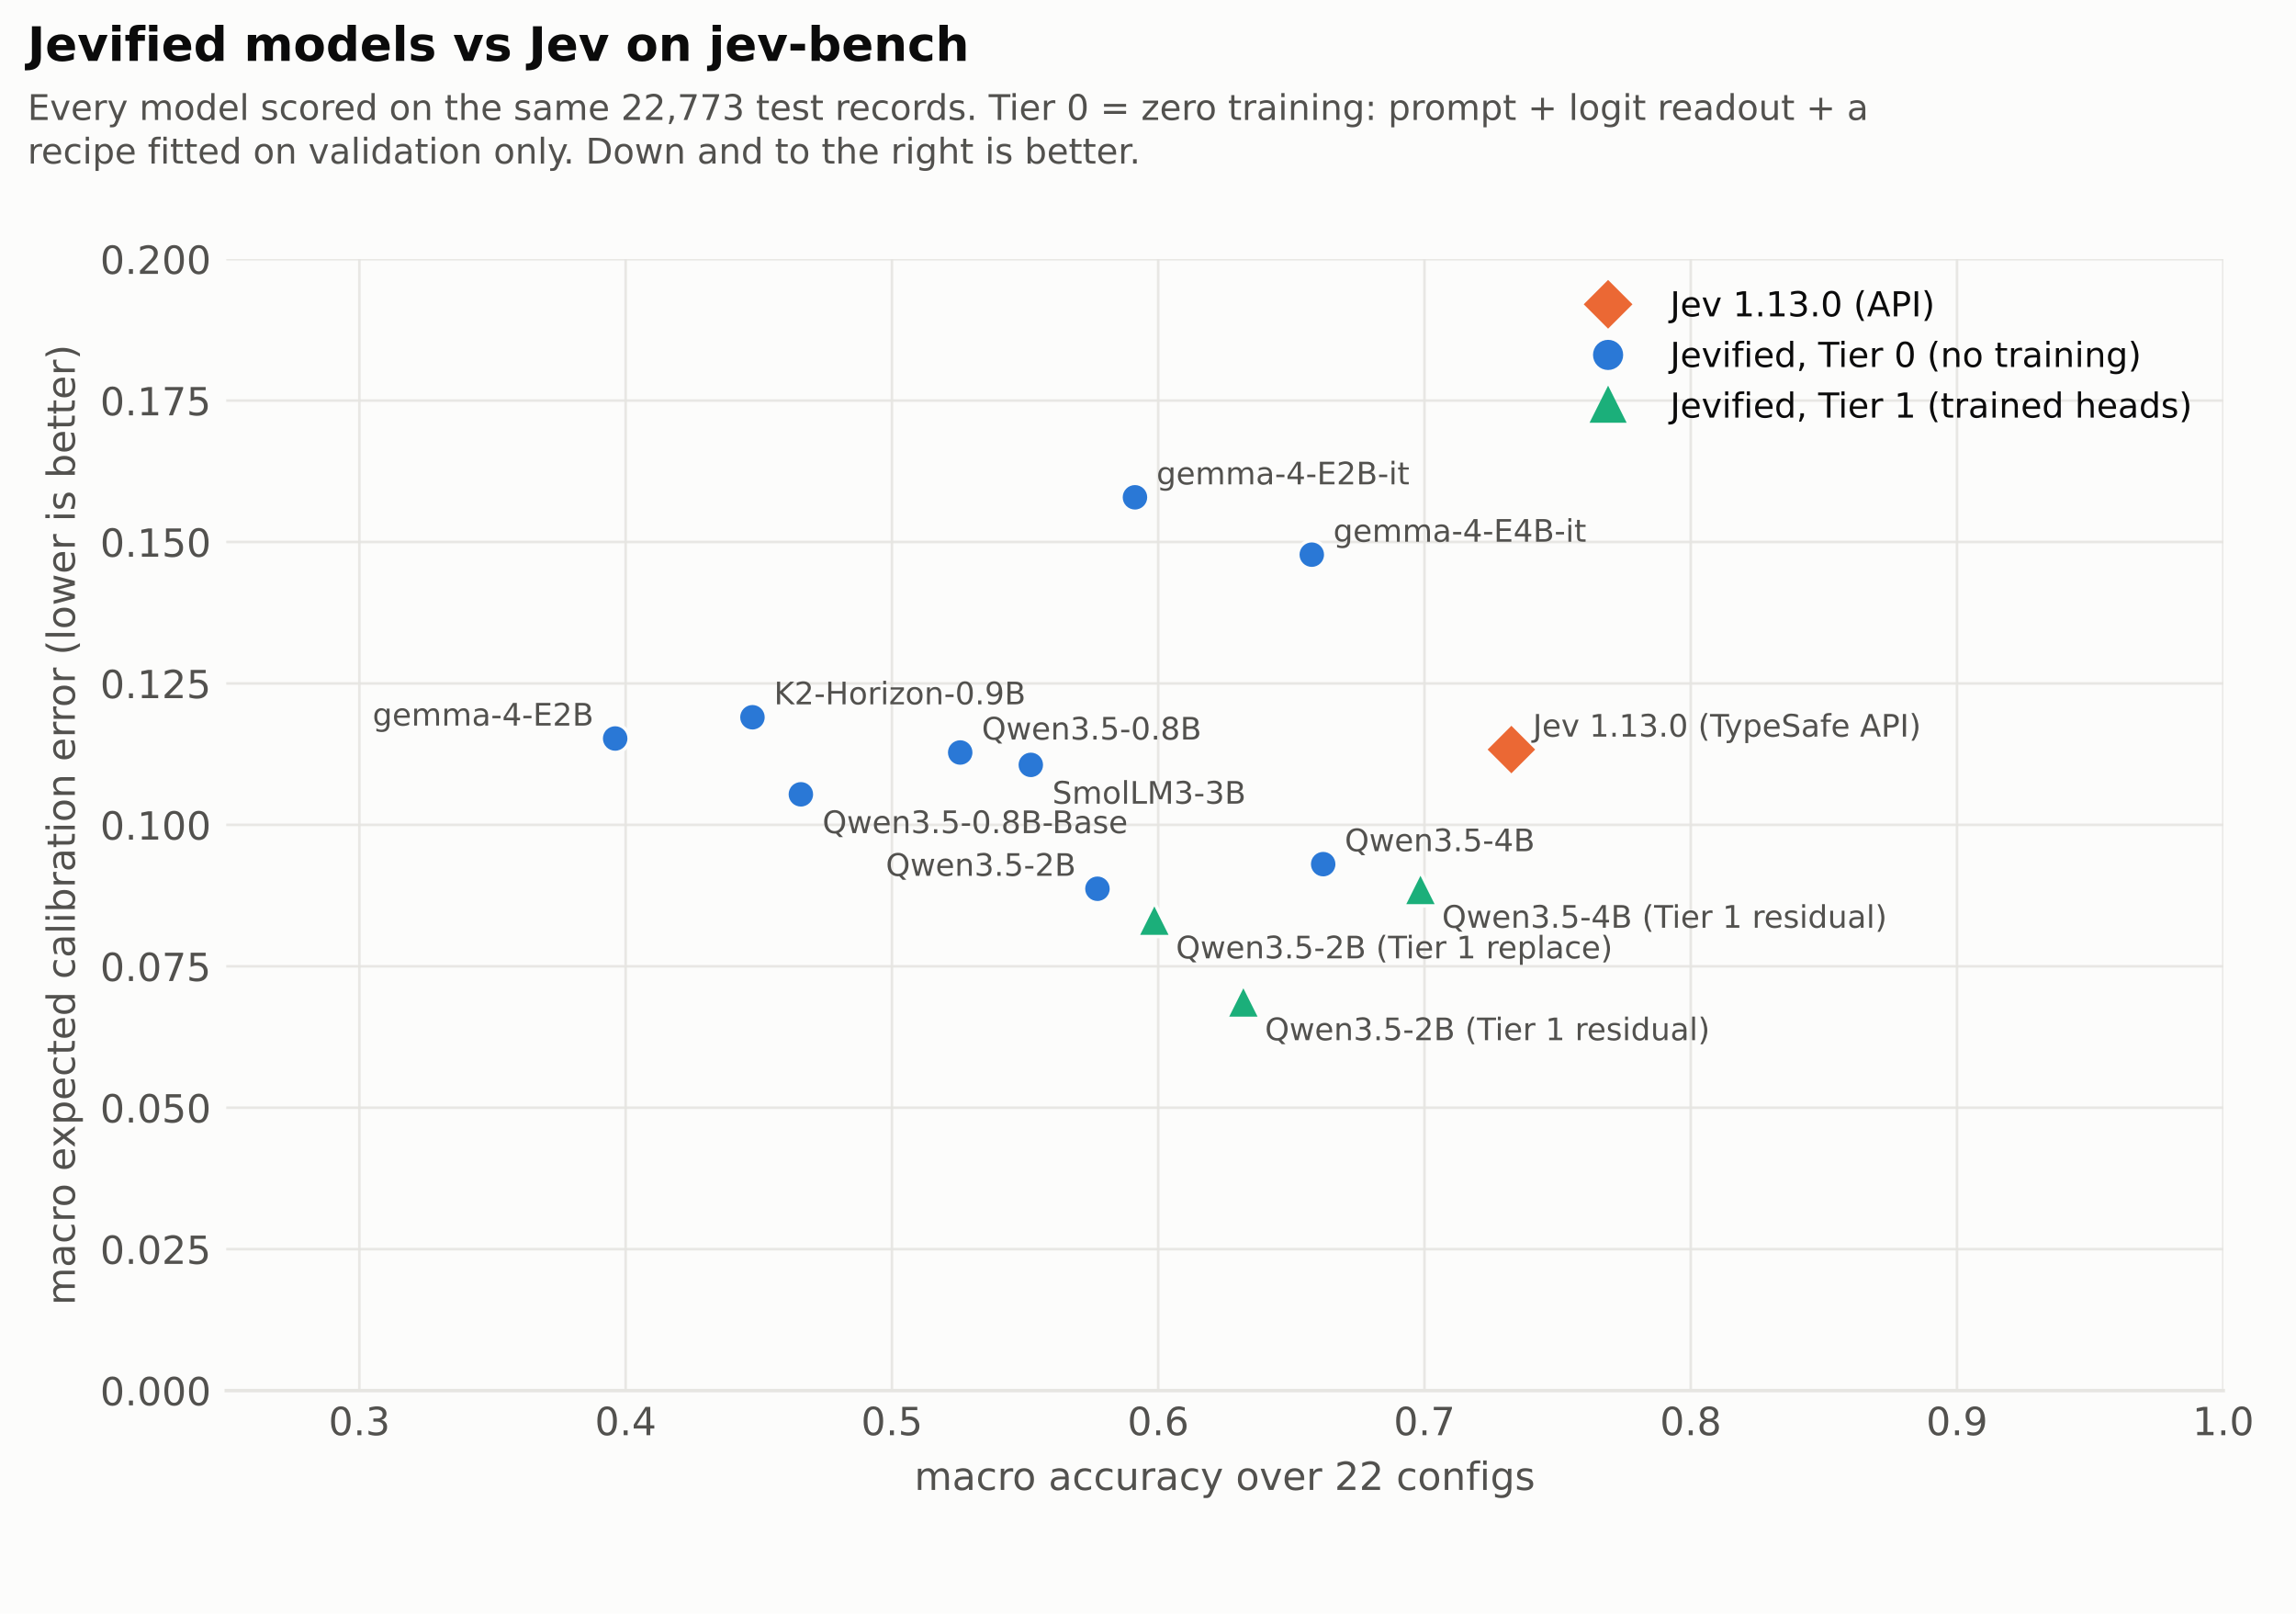
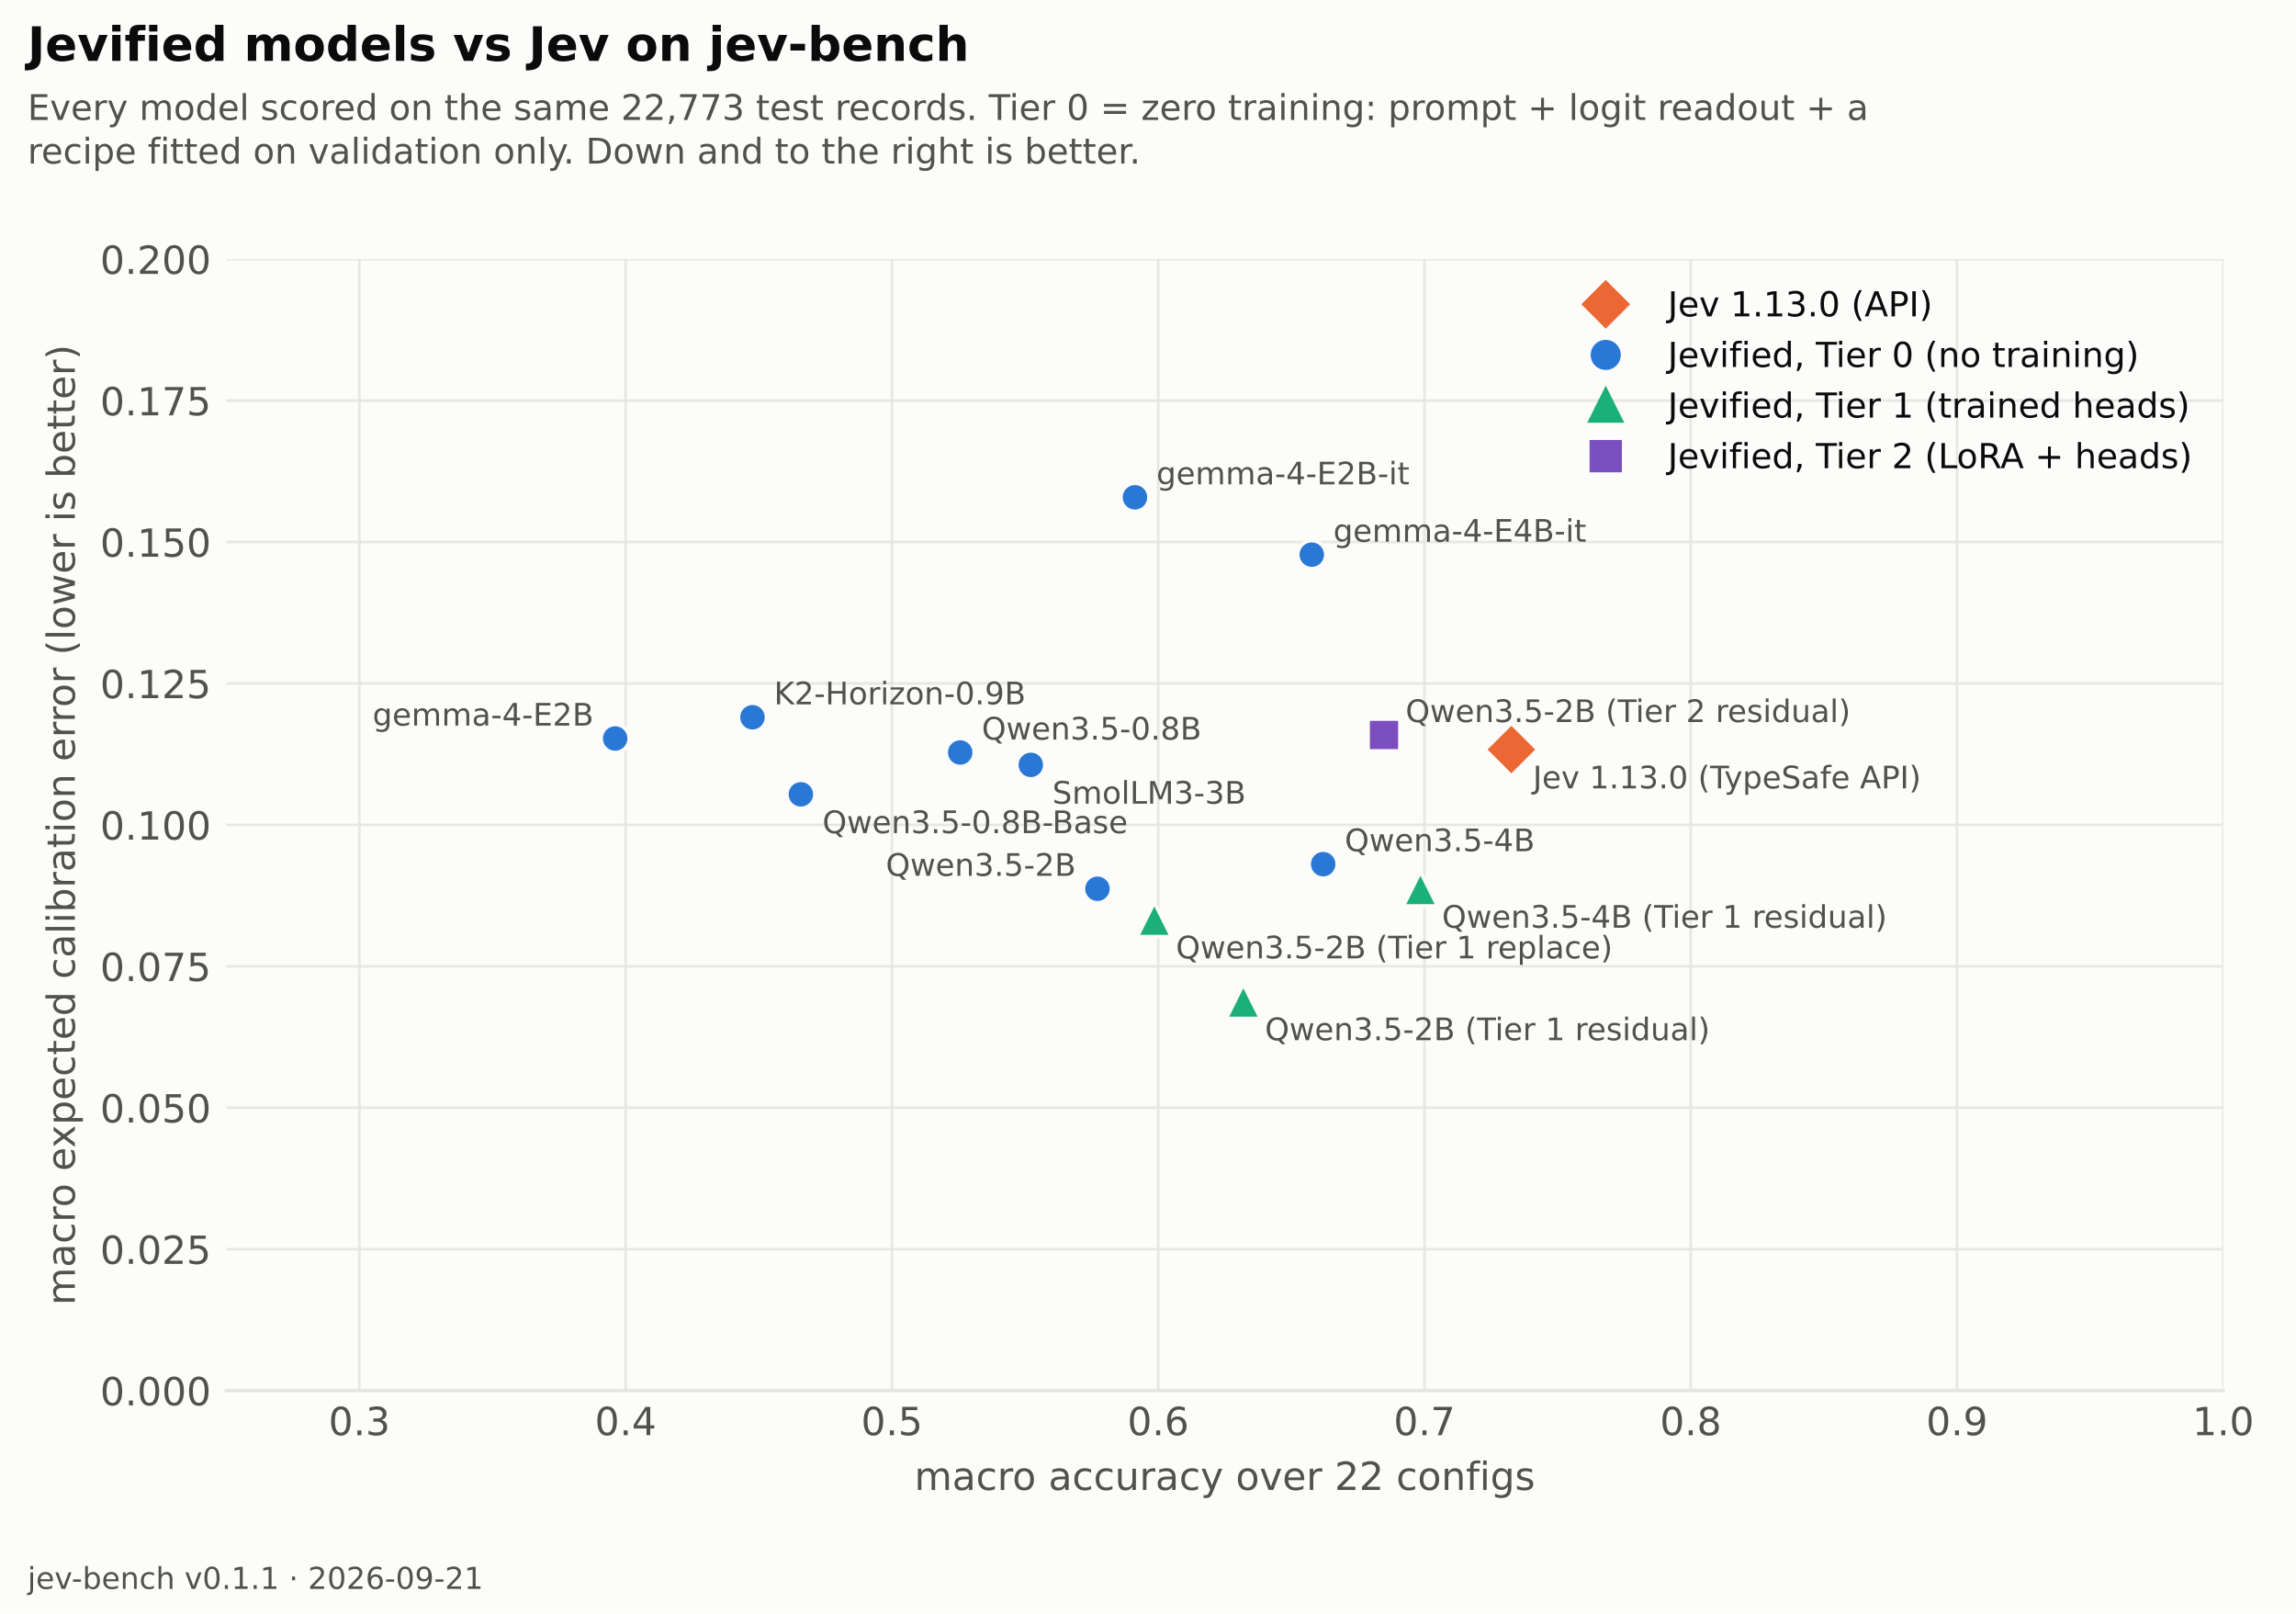
<svg xmlns="http://www.w3.org/2000/svg" xmlns:xlink="http://www.w3.org/1999/xlink" width="532.8pt" height="374.4pt" viewBox="0 0 532.8 374.4" version="1.1">
  <defs>
    <style type="text/css">*{stroke-linejoin: round; stroke-linecap: butt}</style>
  </defs>
  <g id="figure_1">
    <g id="patch_1">
      <path d="M 0 374.4  L 532.8 374.4  L 532.8 0  L 0 0  z " style="fill: #fcfcfb" />
    </g>
    <g id="axes_1">
      <g id="patch_2">
        <path d="M 52.5 322.62  L 515.925 322.62  L 515.925 60.12  L 52.5 60.12  z " style="fill: #fcfcfb" />
      </g>
      <g id="matplotlib.axis_1">
        <g id="xtick_1">
          <g id="line2d_1">
-             <path d="M 83.395 322.62  L 83.395 60.12  " clip-path="url(#p853aa24f81)" style="fill: none; stroke: #e6e5e1; stroke-opacity: 0.9; stroke-width: 0.6; stroke-linecap: square" />
+             <path d="M 83.395 322.62  L 83.395 60.12  " clip-path="url(#pcee973fdef)" style="fill: none; stroke: #e6e5e1; stroke-opacity: 0.9; stroke-width: 0.6; stroke-linecap: square" />
          </g>
          <g id="line2d_2" />
          <g id="text_1">
            <text style="fill: #52514e; font: 9px 'DejaVu Sans'; text-anchor: middle" x="83.395" y="332.959" transform="rotate(-0 83.395 332.9586)">0.3</text>
          </g>
        </g>
        <g id="xtick_2">
          <g id="line2d_3">
-             <path d="M 145.185 322.62  L 145.185 60.12  " clip-path="url(#p853aa24f81)" style="fill: none; stroke: #e6e5e1; stroke-opacity: 0.9; stroke-width: 0.6; stroke-linecap: square" />
+             <path d="M 145.185 322.62  L 145.185 60.12  " clip-path="url(#pcee973fdef)" style="fill: none; stroke: #e6e5e1; stroke-opacity: 0.9; stroke-width: 0.6; stroke-linecap: square" />
          </g>
          <g id="line2d_4" />
          <g id="text_2">
            <text style="fill: #52514e; font: 9px 'DejaVu Sans'; text-anchor: middle" x="145.185" y="332.959" transform="rotate(-0 145.185 332.9586)">0.4</text>
          </g>
        </g>
        <g id="xtick_3">
          <g id="line2d_5">
-             <path d="M 206.975 322.62  L 206.975 60.12  " clip-path="url(#p853aa24f81)" style="fill: none; stroke: #e6e5e1; stroke-opacity: 0.9; stroke-width: 0.6; stroke-linecap: square" />
+             <path d="M 206.975 322.62  L 206.975 60.12  " clip-path="url(#pcee973fdef)" style="fill: none; stroke: #e6e5e1; stroke-opacity: 0.9; stroke-width: 0.6; stroke-linecap: square" />
          </g>
          <g id="line2d_6" />
          <g id="text_3">
            <text style="fill: #52514e; font: 9px 'DejaVu Sans'; text-anchor: middle" x="206.975" y="332.959" transform="rotate(-0 206.975 332.9586)">0.5</text>
          </g>
        </g>
        <g id="xtick_4">
          <g id="line2d_7">
-             <path d="M 268.765 322.62  L 268.765 60.12  " clip-path="url(#p853aa24f81)" style="fill: none; stroke: #e6e5e1; stroke-opacity: 0.9; stroke-width: 0.6; stroke-linecap: square" />
+             <path d="M 268.765 322.62  L 268.765 60.12  " clip-path="url(#pcee973fdef)" style="fill: none; stroke: #e6e5e1; stroke-opacity: 0.9; stroke-width: 0.6; stroke-linecap: square" />
          </g>
          <g id="line2d_8" />
          <g id="text_4">
            <text style="fill: #52514e; font: 9px 'DejaVu Sans'; text-anchor: middle" x="268.765" y="332.959" transform="rotate(-0 268.765 332.9586)">0.6</text>
          </g>
        </g>
        <g id="xtick_5">
          <g id="line2d_9">
-             <path d="M 330.555 322.62  L 330.555 60.12  " clip-path="url(#p853aa24f81)" style="fill: none; stroke: #e6e5e1; stroke-opacity: 0.9; stroke-width: 0.6; stroke-linecap: square" />
+             <path d="M 330.555 322.62  L 330.555 60.12  " clip-path="url(#pcee973fdef)" style="fill: none; stroke: #e6e5e1; stroke-opacity: 0.9; stroke-width: 0.6; stroke-linecap: square" />
          </g>
          <g id="line2d_10" />
          <g id="text_5">
            <text style="fill: #52514e; font: 9px 'DejaVu Sans'; text-anchor: middle" x="330.555" y="332.959" transform="rotate(-0 330.555 332.9586)">0.7</text>
          </g>
        </g>
        <g id="xtick_6">
          <g id="line2d_11">
-             <path d="M 392.345 322.62  L 392.345 60.12  " clip-path="url(#p853aa24f81)" style="fill: none; stroke: #e6e5e1; stroke-opacity: 0.9; stroke-width: 0.6; stroke-linecap: square" />
+             <path d="M 392.345 322.62  L 392.345 60.12  " clip-path="url(#pcee973fdef)" style="fill: none; stroke: #e6e5e1; stroke-opacity: 0.9; stroke-width: 0.6; stroke-linecap: square" />
          </g>
          <g id="line2d_12" />
          <g id="text_6">
            <text style="fill: #52514e; font: 9px 'DejaVu Sans'; text-anchor: middle" x="392.345" y="332.959" transform="rotate(-0 392.345 332.9586)">0.8</text>
          </g>
        </g>
        <g id="xtick_7">
          <g id="line2d_13">
-             <path d="M 454.135 322.62  L 454.135 60.12  " clip-path="url(#p853aa24f81)" style="fill: none; stroke: #e6e5e1; stroke-opacity: 0.9; stroke-width: 0.6; stroke-linecap: square" />
+             <path d="M 454.135 322.62  L 454.135 60.12  " clip-path="url(#pcee973fdef)" style="fill: none; stroke: #e6e5e1; stroke-opacity: 0.9; stroke-width: 0.6; stroke-linecap: square" />
          </g>
          <g id="line2d_14" />
          <g id="text_7">
            <text style="fill: #52514e; font: 9px 'DejaVu Sans'; text-anchor: middle" x="454.135" y="332.959" transform="rotate(-0 454.135 332.9586)">0.9</text>
          </g>
        </g>
        <g id="xtick_8">
          <g id="line2d_15">
-             <path d="M 515.925 322.62  L 515.925 60.12  " clip-path="url(#p853aa24f81)" style="fill: none; stroke: #e6e5e1; stroke-opacity: 0.9; stroke-width: 0.6; stroke-linecap: square" />
+             <path d="M 515.925 322.62  L 515.925 60.12  " clip-path="url(#pcee973fdef)" style="fill: none; stroke: #e6e5e1; stroke-opacity: 0.9; stroke-width: 0.6; stroke-linecap: square" />
          </g>
          <g id="line2d_16" />
          <g id="text_8">
            <text style="fill: #52514e; font: 9px 'DejaVu Sans'; text-anchor: middle" x="515.925" y="332.959" transform="rotate(-0 515.925 332.9586)">1.0</text>
          </g>
        </g>
        <g id="text_9">
          <text style="fill: #52514e; font: 9px 'DejaVu Sans'; text-anchor: middle" x="284.212" y="345.669" transform="rotate(-0 284.2125 345.6689)">macro accuracy over 22 configs</text>
        </g>
      </g>
      <g id="matplotlib.axis_2">
        <g id="ytick_1">
          <g id="line2d_17">
-             <path d="M 52.5 322.62  L 515.925 322.62  " clip-path="url(#p853aa24f81)" style="fill: none; stroke: #e6e5e1; stroke-opacity: 0.9; stroke-width: 0.6; stroke-linecap: square" />
+             <path d="M 52.5 322.62  L 515.925 322.62  " clip-path="url(#pcee973fdef)" style="fill: none; stroke: #e6e5e1; stroke-opacity: 0.9; stroke-width: 0.6; stroke-linecap: square" />
          </g>
          <g id="line2d_18" />
          <g id="text_10">
            <text style="fill: #52514e; font: 9px 'DejaVu Sans'; text-anchor: end" x="49" y="326.039" transform="rotate(-0 49 326.0393)">0.000</text>
          </g>
        </g>
        <g id="ytick_2">
          <g id="line2d_19">
-             <path d="M 52.5 289.808  L 515.925 289.808  " clip-path="url(#p853aa24f81)" style="fill: none; stroke: #e6e5e1; stroke-opacity: 0.9; stroke-width: 0.6; stroke-linecap: square" />
+             <path d="M 52.5 289.808  L 515.925 289.808  " clip-path="url(#pcee973fdef)" style="fill: none; stroke: #e6e5e1; stroke-opacity: 0.9; stroke-width: 0.6; stroke-linecap: square" />
          </g>
          <g id="line2d_20" />
          <g id="text_11">
            <text style="fill: #52514e; font: 9px 'DejaVu Sans'; text-anchor: end" x="49" y="293.227" transform="rotate(-0 49 293.2268)">0.025</text>
          </g>
        </g>
        <g id="ytick_3">
          <g id="line2d_21">
-             <path d="M 52.5 256.995  L 515.925 256.995  " clip-path="url(#p853aa24f81)" style="fill: none; stroke: #e6e5e1; stroke-opacity: 0.9; stroke-width: 0.6; stroke-linecap: square" />
+             <path d="M 52.5 256.995  L 515.925 256.995  " clip-path="url(#pcee973fdef)" style="fill: none; stroke: #e6e5e1; stroke-opacity: 0.9; stroke-width: 0.6; stroke-linecap: square" />
          </g>
          <g id="line2d_22" />
          <g id="text_12">
            <text style="fill: #52514e; font: 9px 'DejaVu Sans'; text-anchor: end" x="49" y="260.414" transform="rotate(-0 49 260.4143)">0.050</text>
          </g>
        </g>
        <g id="ytick_4">
          <g id="line2d_23">
-             <path d="M 52.5 224.183  L 515.925 224.183  " clip-path="url(#p853aa24f81)" style="fill: none; stroke: #e6e5e1; stroke-opacity: 0.9; stroke-width: 0.6; stroke-linecap: square" />
+             <path d="M 52.5 224.183  L 515.925 224.183  " clip-path="url(#pcee973fdef)" style="fill: none; stroke: #e6e5e1; stroke-opacity: 0.9; stroke-width: 0.6; stroke-linecap: square" />
          </g>
          <g id="line2d_24" />
          <g id="text_13">
            <text style="fill: #52514e; font: 9px 'DejaVu Sans'; text-anchor: end" x="49" y="227.602" transform="rotate(-0 49 227.6018)">0.075</text>
          </g>
        </g>
        <g id="ytick_5">
          <g id="line2d_25">
-             <path d="M 52.5 191.37  L 515.925 191.37  " clip-path="url(#p853aa24f81)" style="fill: none; stroke: #e6e5e1; stroke-opacity: 0.9; stroke-width: 0.6; stroke-linecap: square" />
+             <path d="M 52.5 191.37  L 515.925 191.37  " clip-path="url(#pcee973fdef)" style="fill: none; stroke: #e6e5e1; stroke-opacity: 0.9; stroke-width: 0.6; stroke-linecap: square" />
          </g>
          <g id="line2d_26" />
          <g id="text_14">
            <text style="fill: #52514e; font: 9px 'DejaVu Sans'; text-anchor: end" x="49" y="194.789" transform="rotate(-0 49 194.7893)">0.100</text>
          </g>
        </g>
        <g id="ytick_6">
          <g id="line2d_27">
-             <path d="M 52.5 158.558  L 515.925 158.558  " clip-path="url(#p853aa24f81)" style="fill: none; stroke: #e6e5e1; stroke-opacity: 0.9; stroke-width: 0.6; stroke-linecap: square" />
+             <path d="M 52.5 158.558  L 515.925 158.558  " clip-path="url(#pcee973fdef)" style="fill: none; stroke: #e6e5e1; stroke-opacity: 0.9; stroke-width: 0.6; stroke-linecap: square" />
          </g>
          <g id="line2d_28" />
          <g id="text_15">
            <text style="fill: #52514e; font: 9px 'DejaVu Sans'; text-anchor: end" x="49" y="161.977" transform="rotate(-0 49 161.9768)">0.125</text>
          </g>
        </g>
        <g id="ytick_7">
          <g id="line2d_29">
-             <path d="M 52.5 125.745  L 515.925 125.745  " clip-path="url(#p853aa24f81)" style="fill: none; stroke: #e6e5e1; stroke-opacity: 0.9; stroke-width: 0.6; stroke-linecap: square" />
+             <path d="M 52.5 125.745  L 515.925 125.745  " clip-path="url(#pcee973fdef)" style="fill: none; stroke: #e6e5e1; stroke-opacity: 0.9; stroke-width: 0.6; stroke-linecap: square" />
          </g>
          <g id="line2d_30" />
          <g id="text_16">
            <text style="fill: #52514e; font: 9px 'DejaVu Sans'; text-anchor: end" x="49" y="129.164" transform="rotate(-0 49 129.1643)">0.150</text>
          </g>
        </g>
        <g id="ytick_8">
          <g id="line2d_31">
-             <path d="M 52.5 92.933  L 515.925 92.933  " clip-path="url(#p853aa24f81)" style="fill: none; stroke: #e6e5e1; stroke-opacity: 0.9; stroke-width: 0.6; stroke-linecap: square" />
+             <path d="M 52.5 92.933  L 515.925 92.933  " clip-path="url(#pcee973fdef)" style="fill: none; stroke: #e6e5e1; stroke-opacity: 0.9; stroke-width: 0.6; stroke-linecap: square" />
          </g>
          <g id="line2d_32" />
          <g id="text_17">
            <text style="fill: #52514e; font: 9px 'DejaVu Sans'; text-anchor: end" x="49" y="96.352" transform="rotate(-0 49 96.3518)">0.175</text>
          </g>
        </g>
        <g id="ytick_9">
          <g id="line2d_33">
-             <path d="M 52.5 60.12  L 515.925 60.12  " clip-path="url(#p853aa24f81)" style="fill: none; stroke: #e6e5e1; stroke-opacity: 0.9; stroke-width: 0.6; stroke-linecap: square" />
+             <path d="M 52.5 60.12  L 515.925 60.12  " clip-path="url(#pcee973fdef)" style="fill: none; stroke: #e6e5e1; stroke-opacity: 0.9; stroke-width: 0.6; stroke-linecap: square" />
          </g>
          <g id="line2d_34" />
          <g id="text_18">
            <text style="fill: #52514e; font: 9px 'DejaVu Sans'; text-anchor: end" x="49" y="63.539" transform="rotate(-0 49 63.5393)">0.200</text>
          </g>
        </g>
        <g id="text_19">
          <text style="fill: #52514e; font: 9px 'DejaVu Sans'; text-anchor: middle" x="17.363" y="191.37" transform="rotate(-90 17.36297 191.37)">macro expected calibration error (lower is better)</text>
        </g>
      </g>
      <g id="patch_3">
        <path d="M 52.5 322.62  L 515.925 322.62  " style="fill: none; stroke: #e6e5e1; stroke-width: 0.8; stroke-linejoin: miter; stroke-linecap: square" />
      </g>
      <g id="PathCollection_1">
        <defs>
-           <path id="m2430eee838" d="M 0 6.083  L 6.083 0  L 0 -6.083  L -6.083 0  z " style="stroke: #fcfcfb; stroke-width: 0.8" />
+           <path id="mf689f34867" d="M 0 6.083  L 6.083 0  L 0 -6.083  L -6.083 0  z " style="stroke: #fcfcfb; stroke-width: 0.8" />
        </defs>
-         <g clip-path="url(#p853aa24f81)">
-           <use xlink:href="#m2430eee838" x="350.726" y="173.898" style="fill: #eb6834; stroke: #fcfcfb; stroke-width: 0.8" />
+         <g clip-path="url(#pcee973fdef)">
+           <use xlink:href="#mf689f34867" x="350.726" y="173.898" style="fill: #eb6834; stroke: #fcfcfb; stroke-width: 0.8" />
        </g>
      </g>
      <g id="PathCollection_2">
        <defs>
-           <path id="mc368f44373" d="M 0 -3.937  L -3.937 3.937  L 3.937 3.937  z " style="stroke: #fcfcfb; stroke-width: 0.8" />
+           <path id="mf10fa7758f" d="M 0 -3.937  L -3.937 3.937  L 3.937 3.937  z " style="stroke: #fcfcfb; stroke-width: 0.8" />
        </defs>
-         <g clip-path="url(#p853aa24f81)">
-           <use xlink:href="#mc368f44373" x="329.624" y="206.229" style="fill: #1baf7a; stroke: #fcfcfb; stroke-width: 0.8" />
+         <g clip-path="url(#pcee973fdef)">
+           <use xlink:href="#mf10fa7758f" x="329.624" y="206.229" style="fill: #1baf7a; stroke: #fcfcfb; stroke-width: 0.8" />
        </g>
      </g>
      <g id="PathCollection_3">
        <defs>
-           <path id="mebc27a3e28" d="M 0 3.24  C 0.859 3.24 1.684 2.899 2.291 2.291  C 2.899 1.684 3.24 0.859 3.24 0  C 3.24 -0.859 2.899 -1.684 2.291 -2.291  C 1.684 -2.899 0.859 -3.24 0 -3.24  C -0.859 -3.24 -1.684 -2.899 -2.291 -2.291  C -2.899 -1.684 -3.24 -0.859 -3.24 0  C -3.24 0.859 -2.899 1.684 -2.291 2.291  C -1.684 2.899 -0.859 3.24 0 3.24  z " style="stroke: #fcfcfb; stroke-width: 0.8" />
+           <path id="me68d398868" d="M -3.674 3.674  L 3.674 3.674  L 3.674 -3.674  L -3.674 -3.674  z " style="stroke: #fcfcfb; stroke-width: 0.8" />
        </defs>
-         <g clip-path="url(#p853aa24f81)">
-           <use xlink:href="#mebc27a3e28" x="307.05" y="200.482" style="fill: #2a78d6; stroke: #fcfcfb; stroke-width: 0.8" />
+         <g clip-path="url(#pcee973fdef)">
+           <use xlink:href="#me68d398868" x="321.166" y="170.514" style="fill: #7b4fbf; stroke: #fcfcfb; stroke-width: 0.8" />
        </g>
      </g>
      <g id="PathCollection_4">
-         <g clip-path="url(#p853aa24f81)">
-           <use xlink:href="#mebc27a3e28" x="304.405" y="128.681" style="fill: #2a78d6; stroke: #fcfcfb; stroke-width: 0.8" />
+         <defs>
+           <path id="mb149a3828b" d="M 0 3.24  C 0.859 3.24 1.684 2.899 2.291 2.291  C 2.899 1.684 3.24 0.859 3.24 0  C 3.24 -0.859 2.899 -1.684 2.291 -2.291  C 1.684 -2.899 0.859 -3.24 0 -3.24  C -0.859 -3.24 -1.684 -2.899 -2.291 -2.291  C -2.899 -1.684 -3.24 -0.859 -3.24 0  C -3.24 0.859 -2.899 1.684 -2.291 2.291  C -1.684 2.899 -0.859 3.24 0 3.24  z " style="stroke: #fcfcfb; stroke-width: 0.8" />
+         </defs>
+         <g clip-path="url(#pcee973fdef)">
+           <use xlink:href="#mb149a3828b" x="307.05" y="200.482" style="fill: #2a78d6; stroke: #fcfcfb; stroke-width: 0.8" />
        </g>
      </g>
      <g id="PathCollection_5">
-         <g clip-path="url(#p853aa24f81)">
-           <use xlink:href="#mc368f44373" x="288.533" y="232.329" style="fill: #1baf7a; stroke: #fcfcfb; stroke-width: 0.8" />
+         <g clip-path="url(#pcee973fdef)">
+           <use xlink:href="#mb149a3828b" x="304.405" y="128.681" style="fill: #2a78d6; stroke: #fcfcfb; stroke-width: 0.8" />
        </g>
      </g>
      <g id="PathCollection_6">
-         <g clip-path="url(#p853aa24f81)">
-           <use xlink:href="#mc368f44373" x="267.875" y="213.343" style="fill: #1baf7a; stroke: #fcfcfb; stroke-width: 0.8" />
+         <g clip-path="url(#pcee973fdef)">
+           <use xlink:href="#mf10fa7758f" x="288.533" y="232.329" style="fill: #1baf7a; stroke: #fcfcfb; stroke-width: 0.8" />
        </g>
      </g>
      <g id="PathCollection_7">
-         <g clip-path="url(#p853aa24f81)">
-           <use xlink:href="#mebc27a3e28" x="263.374" y="115.375" style="fill: #2a78d6; stroke: #fcfcfb; stroke-width: 0.8" />
+         <g clip-path="url(#pcee973fdef)">
+           <use xlink:href="#mf10fa7758f" x="267.875" y="213.343" style="fill: #1baf7a; stroke: #fcfcfb; stroke-width: 0.8" />
        </g>
      </g>
      <g id="PathCollection_8">
-         <g clip-path="url(#p853aa24f81)">
-           <use xlink:href="#mebc27a3e28" x="254.667" y="206.194" style="fill: #2a78d6; stroke: #fcfcfb; stroke-width: 0.8" />
+         <g clip-path="url(#pcee973fdef)">
+           <use xlink:href="#mb149a3828b" x="263.374" y="115.375" style="fill: #2a78d6; stroke: #fcfcfb; stroke-width: 0.8" />
        </g>
      </g>
      <g id="PathCollection_9">
-         <g clip-path="url(#p853aa24f81)">
-           <use xlink:href="#mebc27a3e28" x="239.204" y="177.452" style="fill: #2a78d6; stroke: #fcfcfb; stroke-width: 0.8" />
+         <g clip-path="url(#pcee973fdef)">
+           <use xlink:href="#mb149a3828b" x="254.667" y="206.194" style="fill: #2a78d6; stroke: #fcfcfb; stroke-width: 0.8" />
        </g>
      </g>
      <g id="PathCollection_10">
-         <g clip-path="url(#p853aa24f81)">
-           <use xlink:href="#mebc27a3e28" x="222.82" y="174.582" style="fill: #2a78d6; stroke: #fcfcfb; stroke-width: 0.8" />
+         <g clip-path="url(#pcee973fdef)">
+           <use xlink:href="#mb149a3828b" x="239.204" y="177.452" style="fill: #2a78d6; stroke: #fcfcfb; stroke-width: 0.8" />
        </g>
      </g>
      <g id="PathCollection_11">
-         <g clip-path="url(#p853aa24f81)">
-           <use xlink:href="#mebc27a3e28" x="185.846" y="184.285" style="fill: #2a78d6; stroke: #fcfcfb; stroke-width: 0.8" />
+         <g clip-path="url(#pcee973fdef)">
+           <use xlink:href="#mb149a3828b" x="222.82" y="174.582" style="fill: #2a78d6; stroke: #fcfcfb; stroke-width: 0.8" />
        </g>
      </g>
      <g id="PathCollection_12">
-         <g clip-path="url(#p853aa24f81)">
-           <use xlink:href="#mebc27a3e28" x="174.61" y="166.404" style="fill: #2a78d6; stroke: #fcfcfb; stroke-width: 0.8" />
+         <g clip-path="url(#pcee973fdef)">
+           <use xlink:href="#mb149a3828b" x="185.846" y="184.285" style="fill: #2a78d6; stroke: #fcfcfb; stroke-width: 0.8" />
        </g>
      </g>
      <g id="PathCollection_13">
-         <g clip-path="url(#p853aa24f81)">
-           <use xlink:href="#mebc27a3e28" x="142.753" y="171.333" style="fill: #2a78d6; stroke: #fcfcfb; stroke-width: 0.8" />
+         <g clip-path="url(#pcee973fdef)">
+           <use xlink:href="#mb149a3828b" x="174.61" y="166.404" style="fill: #2a78d6; stroke: #fcfcfb; stroke-width: 0.8" />
+         </g>
+       </g>
+       <g id="PathCollection_14">
+         <g clip-path="url(#pcee973fdef)">
+           <use xlink:href="#mb149a3828b" x="142.753" y="171.333" style="fill: #2a78d6; stroke: #fcfcfb; stroke-width: 0.8" />
        </g>
      </g>
      <g id="text_20">
        <text style="fill: #52514e; font: 7.2px 'DejaVu Sans'; text-anchor: end" x="137.753" y="168.333" transform="rotate(-0 137.7528 168.3335)">gemma-4-E2B</text>
      </g>
      <g id="text_21">
        <text style="fill: #52514e; font: 7.2px 'DejaVu Sans'; text-anchor: start" x="179.61" y="163.404" transform="rotate(-0 179.6104 163.4039)">K2-Horizon-0.9B</text>
      </g>
      <g id="text_22">
        <text style="fill: #52514e; font: 7.2px 'DejaVu Sans'; text-anchor: start" x="190.846" y="193.285" transform="rotate(-0 190.8457 193.2848)">Qwen3.5-0.8B-Base</text>
      </g>
      <g id="text_23">
        <text style="fill: #52514e; font: 7.2px 'DejaVu Sans'; text-anchor: start" x="227.82" y="171.582" transform="rotate(-0 227.8196 171.5823)">Qwen3.5-0.8B</text>
      </g>
      <g id="text_24">
        <text style="fill: #52514e; font: 7.2px 'DejaVu Sans'; text-anchor: start" x="244.204" y="186.452" transform="rotate(-0 244.2043 186.4524)">SmolLM3-3B</text>
      </g>
      <g id="text_25">
        <text style="fill: #52514e; font: 7.2px 'DejaVu Sans'; text-anchor: end" x="249.667" y="203.194" transform="rotate(-0 249.6673 203.1936)">Qwen3.5-2B</text>
      </g>
      <g id="text_26">
        <text style="fill: #52514e; font: 7.2px 'DejaVu Sans'; text-anchor: start" x="268.374" y="112.375" transform="rotate(-0 268.3741 112.3754)">gemma-4-E2B-it</text>
      </g>
      <g id="text_27">
        <text style="fill: #52514e; font: 7.2px 'DejaVu Sans'; text-anchor: start" x="272.875" y="222.343" transform="rotate(-0 272.8748 222.343)">Qwen3.5-2B (Tier 1 replace)</text>
      </g>
      <g id="text_28">
        <text style="fill: #52514e; font: 7.2px 'DejaVu Sans'; text-anchor: start" x="293.533" y="241.329" transform="rotate(-0 293.5329 241.3293)">Qwen3.5-2B (Tier 1 residual)</text>
      </g>
      <g id="text_29">
        <text style="fill: #52514e; font: 7.2px 'DejaVu Sans'; text-anchor: start" x="309.405" y="125.681" transform="rotate(-0 309.4049 125.6811)">gemma-4-E4B-it</text>
      </g>
      <g id="text_30">
        <text style="fill: #52514e; font: 7.2px 'DejaVu Sans'; text-anchor: start" x="312.05" y="197.482" transform="rotate(-0 312.0505 197.4824)">Qwen3.5-4B</text>
      </g>
      <g id="text_31">
+         <text style="fill: #52514e; font: 7.2px 'DejaVu Sans'; text-anchor: start" x="326.166" y="167.514" transform="rotate(-0 326.1664 167.5137)">Qwen3.5-2B (Tier 2 residual)</text>
+       </g>
+       <g id="text_32">
        <text style="fill: #52514e; font: 7.2px 'DejaVu Sans'; text-anchor: start" x="334.624" y="215.229" transform="rotate(-0 334.6236 215.229)">Qwen3.5-4B (Tier 1 residual)</text>
      </g>
-       <g id="text_32">
-         <text style="fill: #52514e; font: 7.2px 'DejaVu Sans'; text-anchor: start" x="355.726" y="170.898" transform="rotate(-0 355.7256 170.8982)">Jev 1.13.0 (TypeSafe API)</text>
+       <g id="text_33">
+         <text style="fill: #52514e; font: 7.2px 'DejaVu Sans'; text-anchor: start" x="355.726" y="182.898" transform="rotate(-0 355.7256 182.8982)">Jev 1.13.0 (TypeSafe API)</text>
      </g>
      <g id="legend_1">
        <g id="line2d_35">
-           <path d="M 365.168 70.599  L 373.168 70.599  L 381.168 70.599  " style="fill: none" />
+           <path d="M 364.619 70.599  L 372.619 70.599  L 380.619 70.599  " style="fill: none" />
          <defs>
-             <path id="mcb43e89982" d="M 0 4.95  L 4.95 0  L 0 -4.95  L -4.95 0  z " style="stroke: #eb6834; stroke-linejoin: miter" />
+             <path id="me070cf7757" d="M 0 4.95  L 4.95 0  L 0 -4.95  L -4.95 0  z " style="stroke: #eb6834; stroke-linejoin: miter" />
          </defs>
          <g>
-             <use xlink:href="#mcb43e89982" x="373.168" y="70.599" style="fill: #eb6834; stroke: #eb6834; stroke-linejoin: miter" />
-           </g>
-         </g>
-         <g id="text_33">
-           <text style="fill: #0b0b0b; font: 8px 'DejaVu Sans'; text-anchor: start" x="387.567" y="73.399" transform="rotate(-0 387.5675 73.39875)">Jev 1.13.0 (API)</text>
+             <use xlink:href="#me070cf7757" x="372.619" y="70.599" style="fill: #eb6834; stroke: #eb6834; stroke-linejoin: miter" />
+           </g>
+         </g>
+         <g id="text_34">
+           <text style="fill: #0b0b0b; font: 8px 'DejaVu Sans'; text-anchor: start" x="387.019" y="73.399" transform="rotate(-0 387.0188 73.39875)">Jev 1.13.0 (API)</text>
        </g>
        <g id="line2d_36">
-           <path d="M 365.168 82.341  L 373.168 82.341  L 381.168 82.341  " style="fill: none" />
+           <path d="M 364.619 82.341  L 372.619 82.341  L 380.619 82.341  " style="fill: none" />
          <defs>
-             <path id="m097af94640" d="M 0 3  C 0.796 3 1.559 2.684 2.121 2.121  C 2.684 1.559 3 0.796 3 0  C 3 -0.796 2.684 -1.559 2.121 -2.121  C 1.559 -2.684 0.796 -3 0 -3  C -0.796 -3 -1.559 -2.684 -2.121 -2.121  C -2.684 -1.559 -3 -0.796 -3 0  C -3 0.796 -2.684 1.559 -2.121 2.121  C -1.559 2.684 -0.796 3 0 3  z " style="stroke: #2a78d6" />
+             <path id="mff96851a28" d="M 0 3  C 0.796 3 1.559 2.684 2.121 2.121  C 2.684 1.559 3 0.796 3 0  C 3 -0.796 2.684 -1.559 2.121 -2.121  C 1.559 -2.684 0.796 -3 0 -3  C -0.796 -3 -1.559 -2.684 -2.121 -2.121  C -2.684 -1.559 -3 -0.796 -3 0  C -3 0.796 -2.684 1.559 -2.121 2.121  C -1.559 2.684 -0.796 3 0 3  z " style="stroke: #2a78d6" />
          </defs>
          <g>
-             <use xlink:href="#m097af94640" x="373.168" y="82.341" style="fill: #2a78d6; stroke: #2a78d6" />
-           </g>
-         </g>
-         <g id="text_34">
-           <text style="fill: #0b0b0b; font: 8px 'DejaVu Sans'; text-anchor: start" x="387.567" y="85.141" transform="rotate(-0 387.5675 85.14125)">Jevified, Tier 0 (no training)</text>
+             <use xlink:href="#mff96851a28" x="372.619" y="82.341" style="fill: #2a78d6; stroke: #2a78d6" />
+           </g>
+         </g>
+         <g id="text_35">
+           <text style="fill: #0b0b0b; font: 8px 'DejaVu Sans'; text-anchor: start" x="387.019" y="85.141" transform="rotate(-0 387.0188 85.14125)">Jevified, Tier 0 (no training)</text>
        </g>
        <g id="line2d_37">
-           <path d="M 365.168 94.084  L 373.168 94.084  L 381.168 94.084  " style="fill: none" />
+           <path d="M 364.619 94.084  L 372.619 94.084  L 380.619 94.084  " style="fill: none" />
          <defs>
-             <path id="m29fa626247" d="M 0 -3.5  L -3.5 3.5  L 3.5 3.5  z " style="stroke: #1baf7a; stroke-linejoin: miter" />
+             <path id="mf383efbc42" d="M 0 -3.5  L -3.5 3.5  L 3.5 3.5  z " style="stroke: #1baf7a; stroke-linejoin: miter" />
          </defs>
          <g>
-             <use xlink:href="#m29fa626247" x="373.168" y="94.084" style="fill: #1baf7a; stroke: #1baf7a; stroke-linejoin: miter" />
-           </g>
-         </g>
-         <g id="text_35">
-           <text style="fill: #0b0b0b; font: 8px 'DejaVu Sans'; text-anchor: start" x="387.567" y="96.884" transform="rotate(-0 387.5675 96.88375)">Jevified, Tier 1 (trained heads)</text>
-         </g>
-       </g>
-     </g>
-     <g id="text_36">
+             <use xlink:href="#mf383efbc42" x="372.619" y="94.084" style="fill: #1baf7a; stroke: #1baf7a; stroke-linejoin: miter" />
+           </g>
+         </g>
+         <g id="text_36">
+           <text style="fill: #0b0b0b; font: 8px 'DejaVu Sans'; text-anchor: start" x="387.019" y="96.884" transform="rotate(-0 387.0188 96.88375)">Jevified, Tier 1 (trained heads)</text>
+         </g>
+         <g id="line2d_38">
+           <path d="M 364.619 105.826  L 372.619 105.826  L 380.619 105.826  " style="fill: none" />
+           <defs>
+             <path id="m37247c93fb" d="M -3.25 3.25  L 3.25 3.25  L 3.25 -3.25  L -3.25 -3.25  z " style="stroke: #7b4fbf; stroke-linejoin: miter" />
+           </defs>
+           <g>
+             <use xlink:href="#m37247c93fb" x="372.619" y="105.826" style="fill: #7b4fbf; stroke: #7b4fbf; stroke-linejoin: miter" />
+           </g>
+         </g>
+         <g id="text_37">
+           <text style="fill: #0b0b0b; font: 8px 'DejaVu Sans'; text-anchor: start" x="387.019" y="108.626" transform="rotate(-0 387.0188 108.6262)">Jevified, Tier 2 (LoRA + heads)</text>
+         </g>
+       </g>
+     </g>
+     <g id="text_38">
      <text style="fill: #0b0b0b; font: 600 11px 'DejaVu Sans'; text-anchor: start" x="6.394" y="14.118" transform="rotate(-0 6.3936 14.11828)">Jevified models vs Jev on jev-bench</text>
    </g>
-     <g id="text_37">
+     <g id="text_39">
      <text style="fill: #52514e; font: 8.2px 'DejaVu Sans'" transform="translate(6.3936 27.83072)">Every model scored on the same 22,773 test records. Tier 0 = zero training: prompt + logit readout + a</text>
      <text style="fill: #52514e; font: 8.2px 'DejaVu Sans'" transform="translate(6.3936 37.94753)">recipe fitted on validation only. Down and to the right is better.</text>
    </g>
+     <g id="text_40">
+       <text style="fill: #52514e; font: 7px 'DejaVu Sans'; text-anchor: start" x="6.394" y="368.624" transform="rotate(-0 6.3936 368.6242)">jev-bench v0.1.1 · 2026-09-21</text>
+     </g>
  </g>
  <defs>
-     <clipPath id="p853aa24f81">
+     <clipPath id="pcee973fdef">
      <rect x="52.5" y="60.12" width="463.425" height="262.5" />
    </clipPath>
  </defs>
</svg>
